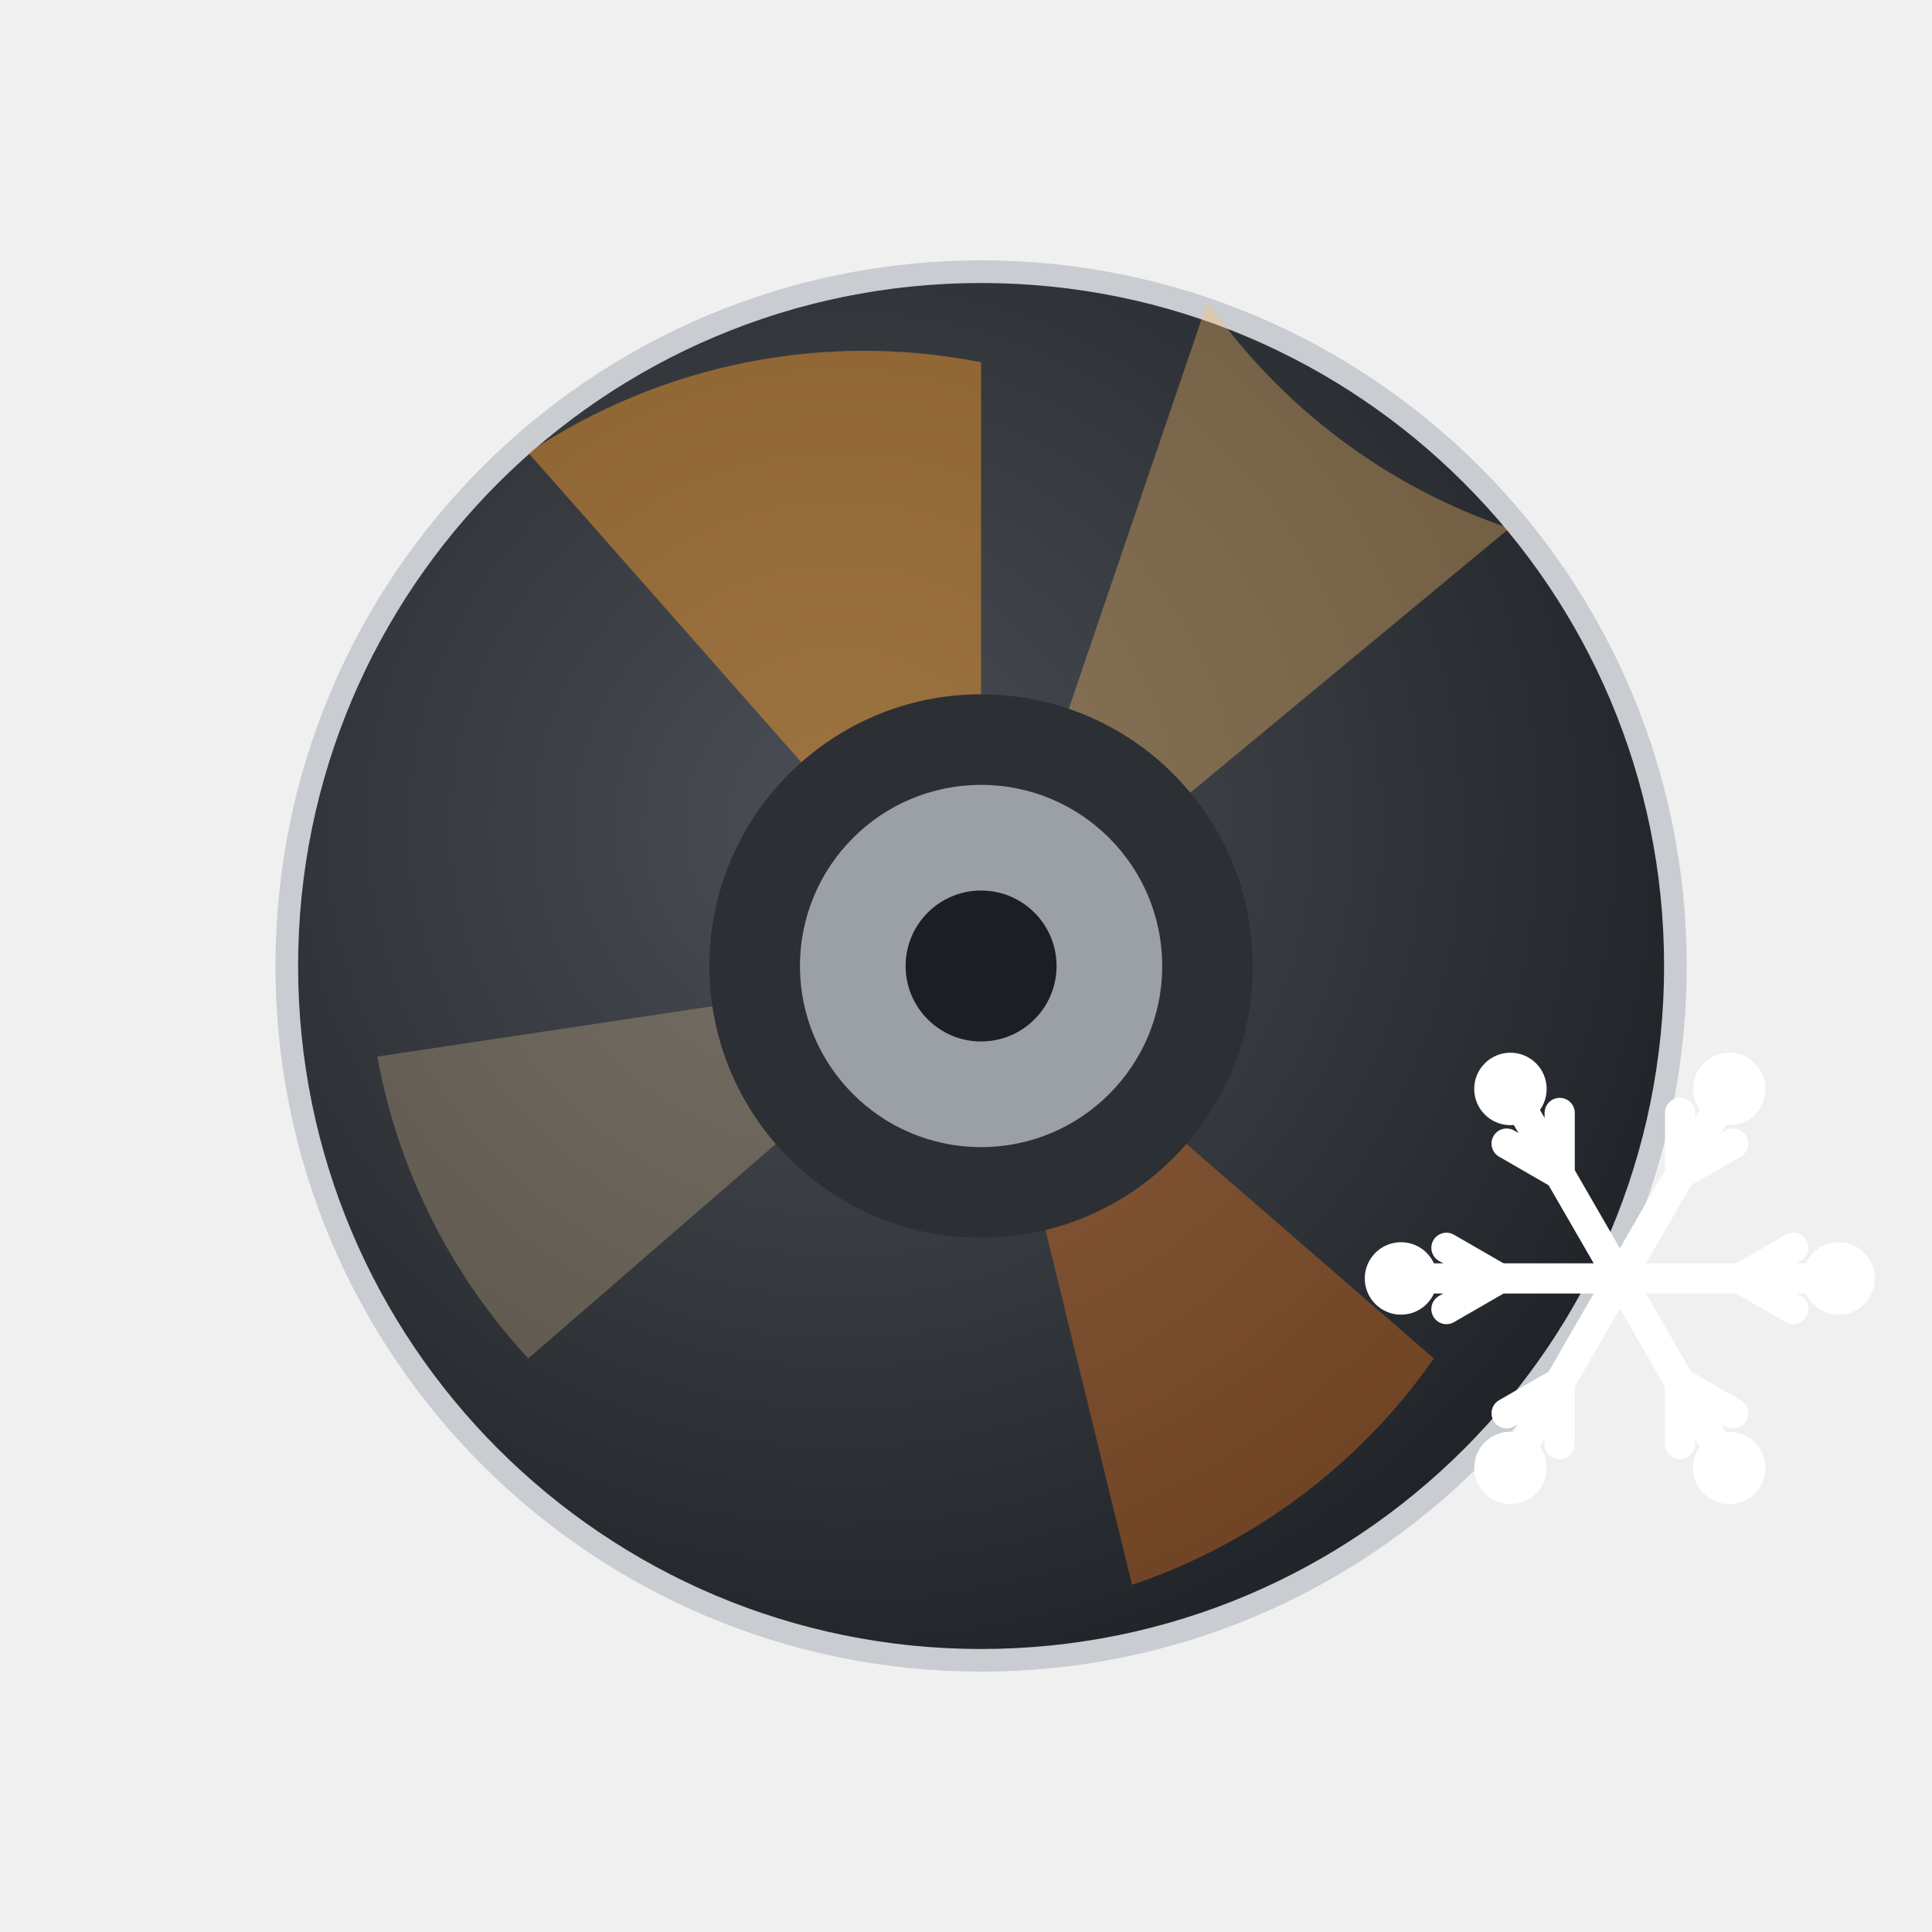
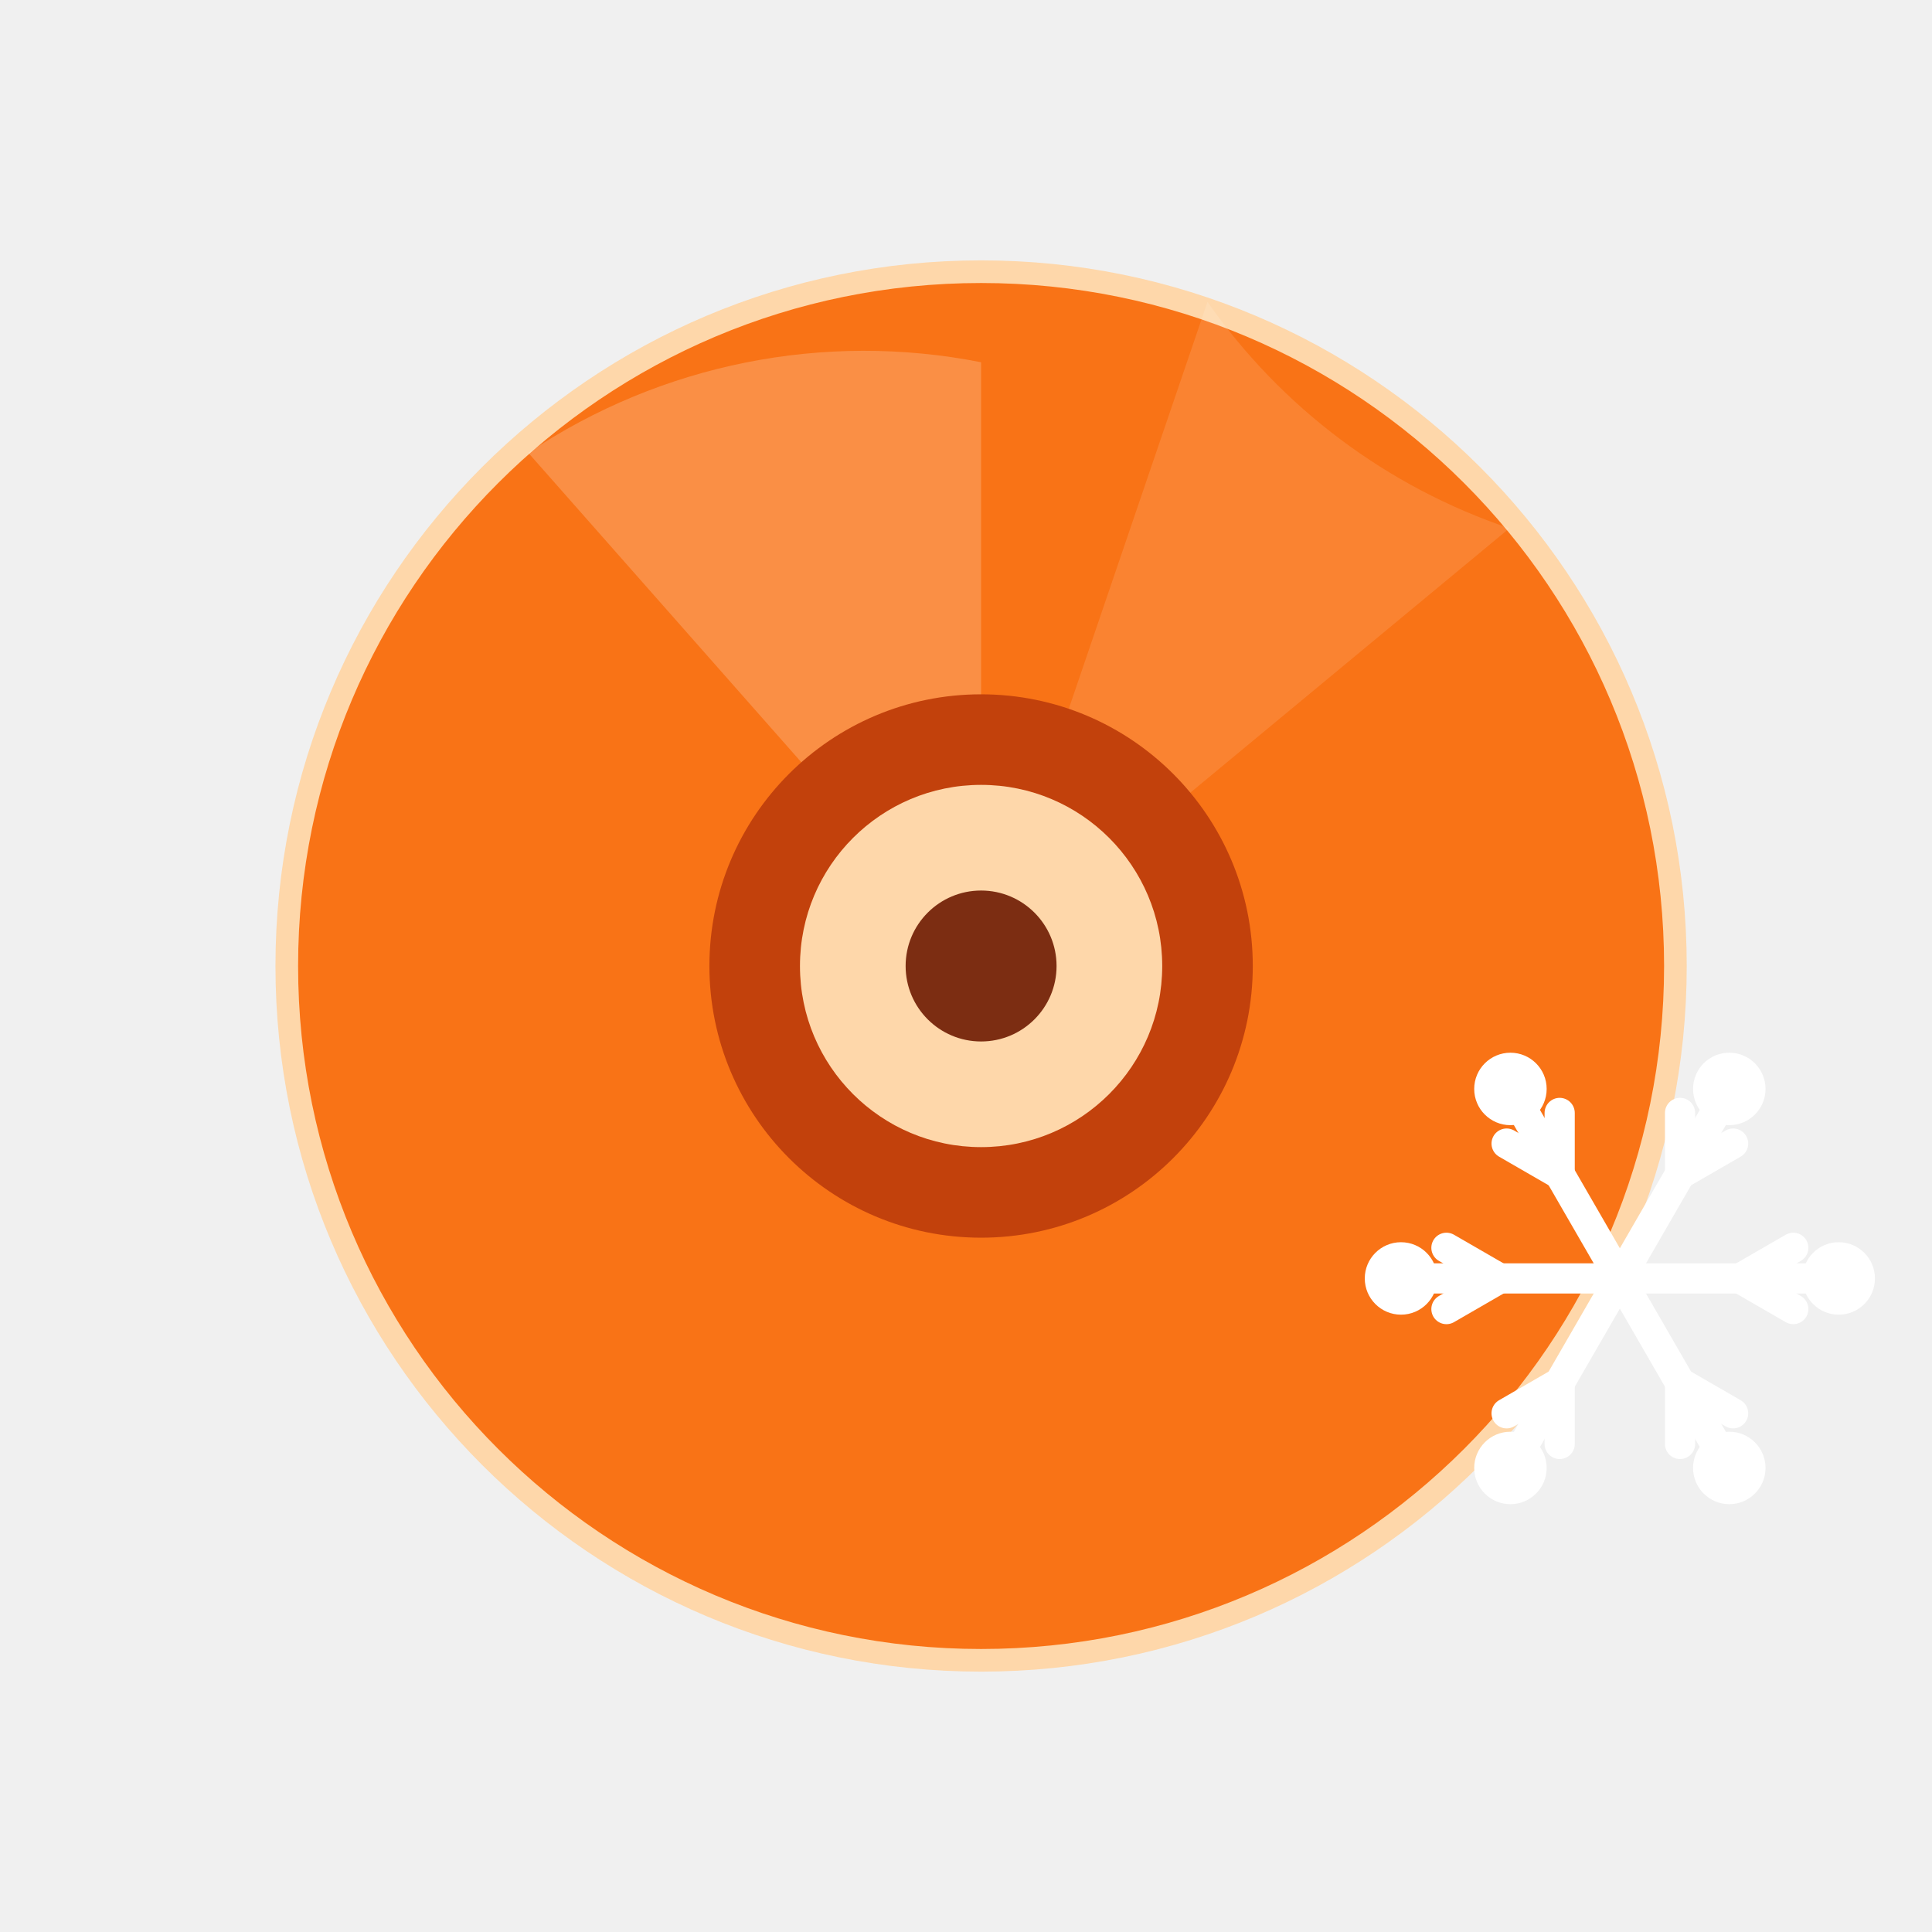
<svg xmlns="http://www.w3.org/2000/svg" viewBox="0 0 256 256">
  <defs>
-     <radialGradient id="disc" cx="40%" cy="40%" r="70%">
+     <radialGradient id="dg" cx="40%" cy="40%" r="70%">
      <stop offset="0%" stop-color="#4b4f55" />
      <stop offset="60%" stop-color="#2f3338" />
      <stop offset="100%" stop-color="#1b1e22" />
    </radialGradient>
  </defs>
-   <circle cx="130" cy="128" r="92" fill="url(#disc)" stroke="#c9ccd1" stroke-width="3" />
-   <path d="M130 128 L70 60 A80 80 0 0 1 130 48 Z" fill="#ff9f2a" opacity=".45" />
-   <path d="M130 128 L200 70 A80 80 0 0 1 160 40 Z" fill="#ffc166" opacity=".35" />
-   <path d="M130 128 L190 180 A80 80 0 0 1 150 210 Z" fill="#ff7a18" opacity=".35" />
-   <path d="M130 128 L70 180 A80 80 0 0 1 50 140 Z" fill="#ffd9a0" opacity=".25" />
-   <circle cx="130" cy="128" r="36" fill="#2c2f34" />
-   <circle cx="130" cy="128" r="24" fill="#9aa0a6" />
-   <circle cx="130" cy="128" r="10" fill="#1b1e22" />
-   <g transform="translate(214.64,169.4)" stroke="#ffffff" stroke-width="4" stroke-linecap="round" fill="none">
-     <line x1="0" y1="0" x2="29" y2="0" />
-     <line x1="15.95" y1="0" x2="22.98" y2="-4.06" />
-     <line x1="15.95" y1="0" x2="22.98" y2="4.06" />
-     <line x1="0" y1="0" x2="14.5" y2="25.11" />
-     <line x1="7.975" y1="13.81" x2="15.007" y2="17.87" />
-     <line x1="7.975" y1="13.81" x2="7.975" y2="21.93" />
-     <line x1="0" y1="0" x2="-14.5" y2="25.11" />
-     <line x1="-7.975" y1="13.81" x2="-7.975" y2="21.93" />
-     <line x1="-7.975" y1="13.81" x2="-15.007" y2="17.87" />
-     <line x1="0" y1="0" x2="-29" y2="0" />
-     <line x1="-15.95" y1="0" x2="-22.98" y2="4.06" />
-     <line x1="-15.95" y1="0" x2="-22.98" y2="-4.06" />
-     <line x1="0" y1="0" x2="-14.5" y2="-25.11" />
-     <line x1="-7.975" y1="-13.81" x2="-15.007" y2="-17.87" />
-     <line x1="-7.975" y1="-13.81" x2="-7.975" y2="-21.93" />
-     <line x1="0" y1="0" x2="14.5" y2="-25.11" />
-     <line x1="7.975" y1="-13.81" x2="7.975" y2="-21.93" />
-     <line x1="7.975" y1="-13.81" x2="15.007" y2="-17.87" />
+   <style>
+   /* Default / dark tabs: show orange disc, hide dark disc */
+   .dm { display: block; }
+   .lm { display: none; }
+   @media (prefers-color-scheme: light) {
+     .dm { display: none; }
+     .lm { display: block; }
+   }
+ </style>
+   <g class="dm">
+     <circle cx="130" cy="128" r="92" fill="#f97316" stroke="#fed7aa" stroke-width="3" />
+     <path d="M130 128 L70 60 A80 80 0 0 1 130 48 Z" fill="#ffffff" opacity=".2" />
+     <path d="M130 128 L200 70 A80 80 0 0 1 160 40 Z" fill="#ffffff" opacity=".12" />
+     <circle cx="130" cy="128" r="36" fill="#c2410c" />
+     <circle cx="130" cy="128" r="24" fill="#fed7aa" />
+     <circle cx="130" cy="128" r="10" fill="#7c2d12" />
+     <g transform="translate(214.64,169.4)" stroke="#ffffff" stroke-width="4" stroke-linecap="round" fill="none">
+       <line x1="0" y1="0" x2="29" y2="0" />
+       <line x1="15.95" y1="0" x2="22.98" y2="-4.06" />
+       <line x1="15.95" y1="0" x2="22.98" y2="4.06" />
+       <line x1="0" y1="0" x2="14.5" y2="25.11" />
+       <line x1="7.975" y1="13.81" x2="15.007" y2="17.87" />
+       <line x1="7.975" y1="13.81" x2="7.975" y2="21.93" />
+       <line x1="0" y1="0" x2="-14.5" y2="25.11" />
+       <line x1="-7.975" y1="13.81" x2="-7.975" y2="21.93" />
+       <line x1="-7.975" y1="13.81" x2="-15.007" y2="17.87" />
+       <line x1="0" y1="0" x2="-29" y2="0" />
+       <line x1="-15.95" y1="0" x2="-22.98" y2="4.06" />
+       <line x1="-15.95" y1="0" x2="-22.98" y2="-4.06" />
+       <line x1="0" y1="0" x2="-14.5" y2="-25.11" />
+       <line x1="-7.975" y1="-13.81" x2="-15.007" y2="-17.87" />
+       <line x1="-7.975" y1="-13.81" x2="-7.975" y2="-21.93" />
+       <line x1="0" y1="0" x2="14.5" y2="-25.11" />
+       <line x1="7.975" y1="-13.81" x2="7.975" y2="-21.93" />
+       <line x1="7.975" y1="-13.81" x2="15.007" y2="-17.87" />
+     </g>
+     <g transform="translate(214.64,169.4)" fill="#ffffff">
+       <circle cx="29" cy="0" r="4.8" />
+       <circle cx="14.5" cy="25.11" r="4.8" />
+       <circle cx="-14.5" cy="25.11" r="4.8" />
+       <circle cx="-29" cy="0" r="4.8" />
+       <circle cx="-14.5" cy="-25.11" r="4.8" />
+       <circle cx="14.5" cy="-25.11" r="4.8" />
+     </g>
  </g>
-   <g transform="translate(214.64,169.4)" fill="#ffffff">
-     <circle cx="29" cy="0" r="4.8" />
-     <circle cx="14.5" cy="25.11" r="4.8" />
-     <circle cx="-14.5" cy="25.11" r="4.8" />
-     <circle cx="-29" cy="0" r="4.8" />
-     <circle cx="-14.5" cy="-25.11" r="4.8" />
-     <circle cx="14.5" cy="-25.11" r="4.8" />
+   <g class="lm">
+     <circle cx="130" cy="128" r="92" fill="url(#dg)" stroke="#c9ccd1" stroke-width="3" />
+     <path d="M130 128 L70 60 A80 80 0 0 1 130 48 Z" fill="#ff9f2a" opacity=".45" />
+     <path d="M130 128 L200 70 A80 80 0 0 1 160 40 Z" fill="#ffc166" opacity=".35" />
+     <path d="M130 128 L190 180 A80 80 0 0 1 150 210 Z" fill="#ff7a18" opacity=".35" />
+     <path d="M130 128 L70 180 A80 80 0 0 1 50 140 Z" fill="#ffd9a0" opacity=".25" />
+     <circle cx="130" cy="128" r="36" fill="#2c2f34" />
+     <circle cx="130" cy="128" r="24" fill="#9aa0a6" />
+     <circle cx="130" cy="128" r="10" fill="#1b1e22" />
+     <g transform="translate(214.64,169.4)" stroke="#60a5fa" stroke-width="4" stroke-linecap="round" fill="none">
+       <line x1="0" y1="0" x2="29" y2="0" />
+       <line x1="15.95" y1="0" x2="22.98" y2="-4.06" />
+       <line x1="15.95" y1="0" x2="22.98" y2="4.06" />
+       <line x1="0" y1="0" x2="14.5" y2="25.11" />
+       <line x1="7.975" y1="13.81" x2="15.007" y2="17.87" />
+       <line x1="7.975" y1="13.81" x2="7.975" y2="21.93" />
+       <line x1="0" y1="0" x2="-14.5" y2="25.11" />
+       <line x1="-7.975" y1="13.81" x2="-7.975" y2="21.93" />
+       <line x1="-7.975" y1="13.81" x2="-15.007" y2="17.87" />
+       <line x1="0" y1="0" x2="-29" y2="0" />
+       <line x1="-15.95" y1="0" x2="-22.98" y2="4.06" />
+       <line x1="-15.95" y1="0" x2="-22.98" y2="-4.06" />
+       <line x1="0" y1="0" x2="-14.5" y2="-25.11" />
+       <line x1="-7.975" y1="-13.81" x2="-15.007" y2="-17.87" />
+       <line x1="-7.975" y1="-13.81" x2="-7.975" y2="-21.93" />
+       <line x1="0" y1="0" x2="14.5" y2="-25.11" />
+       <line x1="7.975" y1="-13.81" x2="7.975" y2="-21.93" />
+       <line x1="7.975" y1="-13.81" x2="15.007" y2="-17.87" />
+     </g>
+     <g transform="translate(214.64,169.4)" fill="#60a5fa">
+       <circle cx="29" cy="0" r="4.8" />
+       <circle cx="14.5" cy="25.11" r="4.8" />
+       <circle cx="-14.5" cy="25.11" r="4.8" />
+       <circle cx="-29" cy="0" r="4.8" />
+       <circle cx="-14.5" cy="-25.11" r="4.8" />
+       <circle cx="14.5" cy="-25.11" r="4.8" />
+     </g>
  </g>
</svg>
